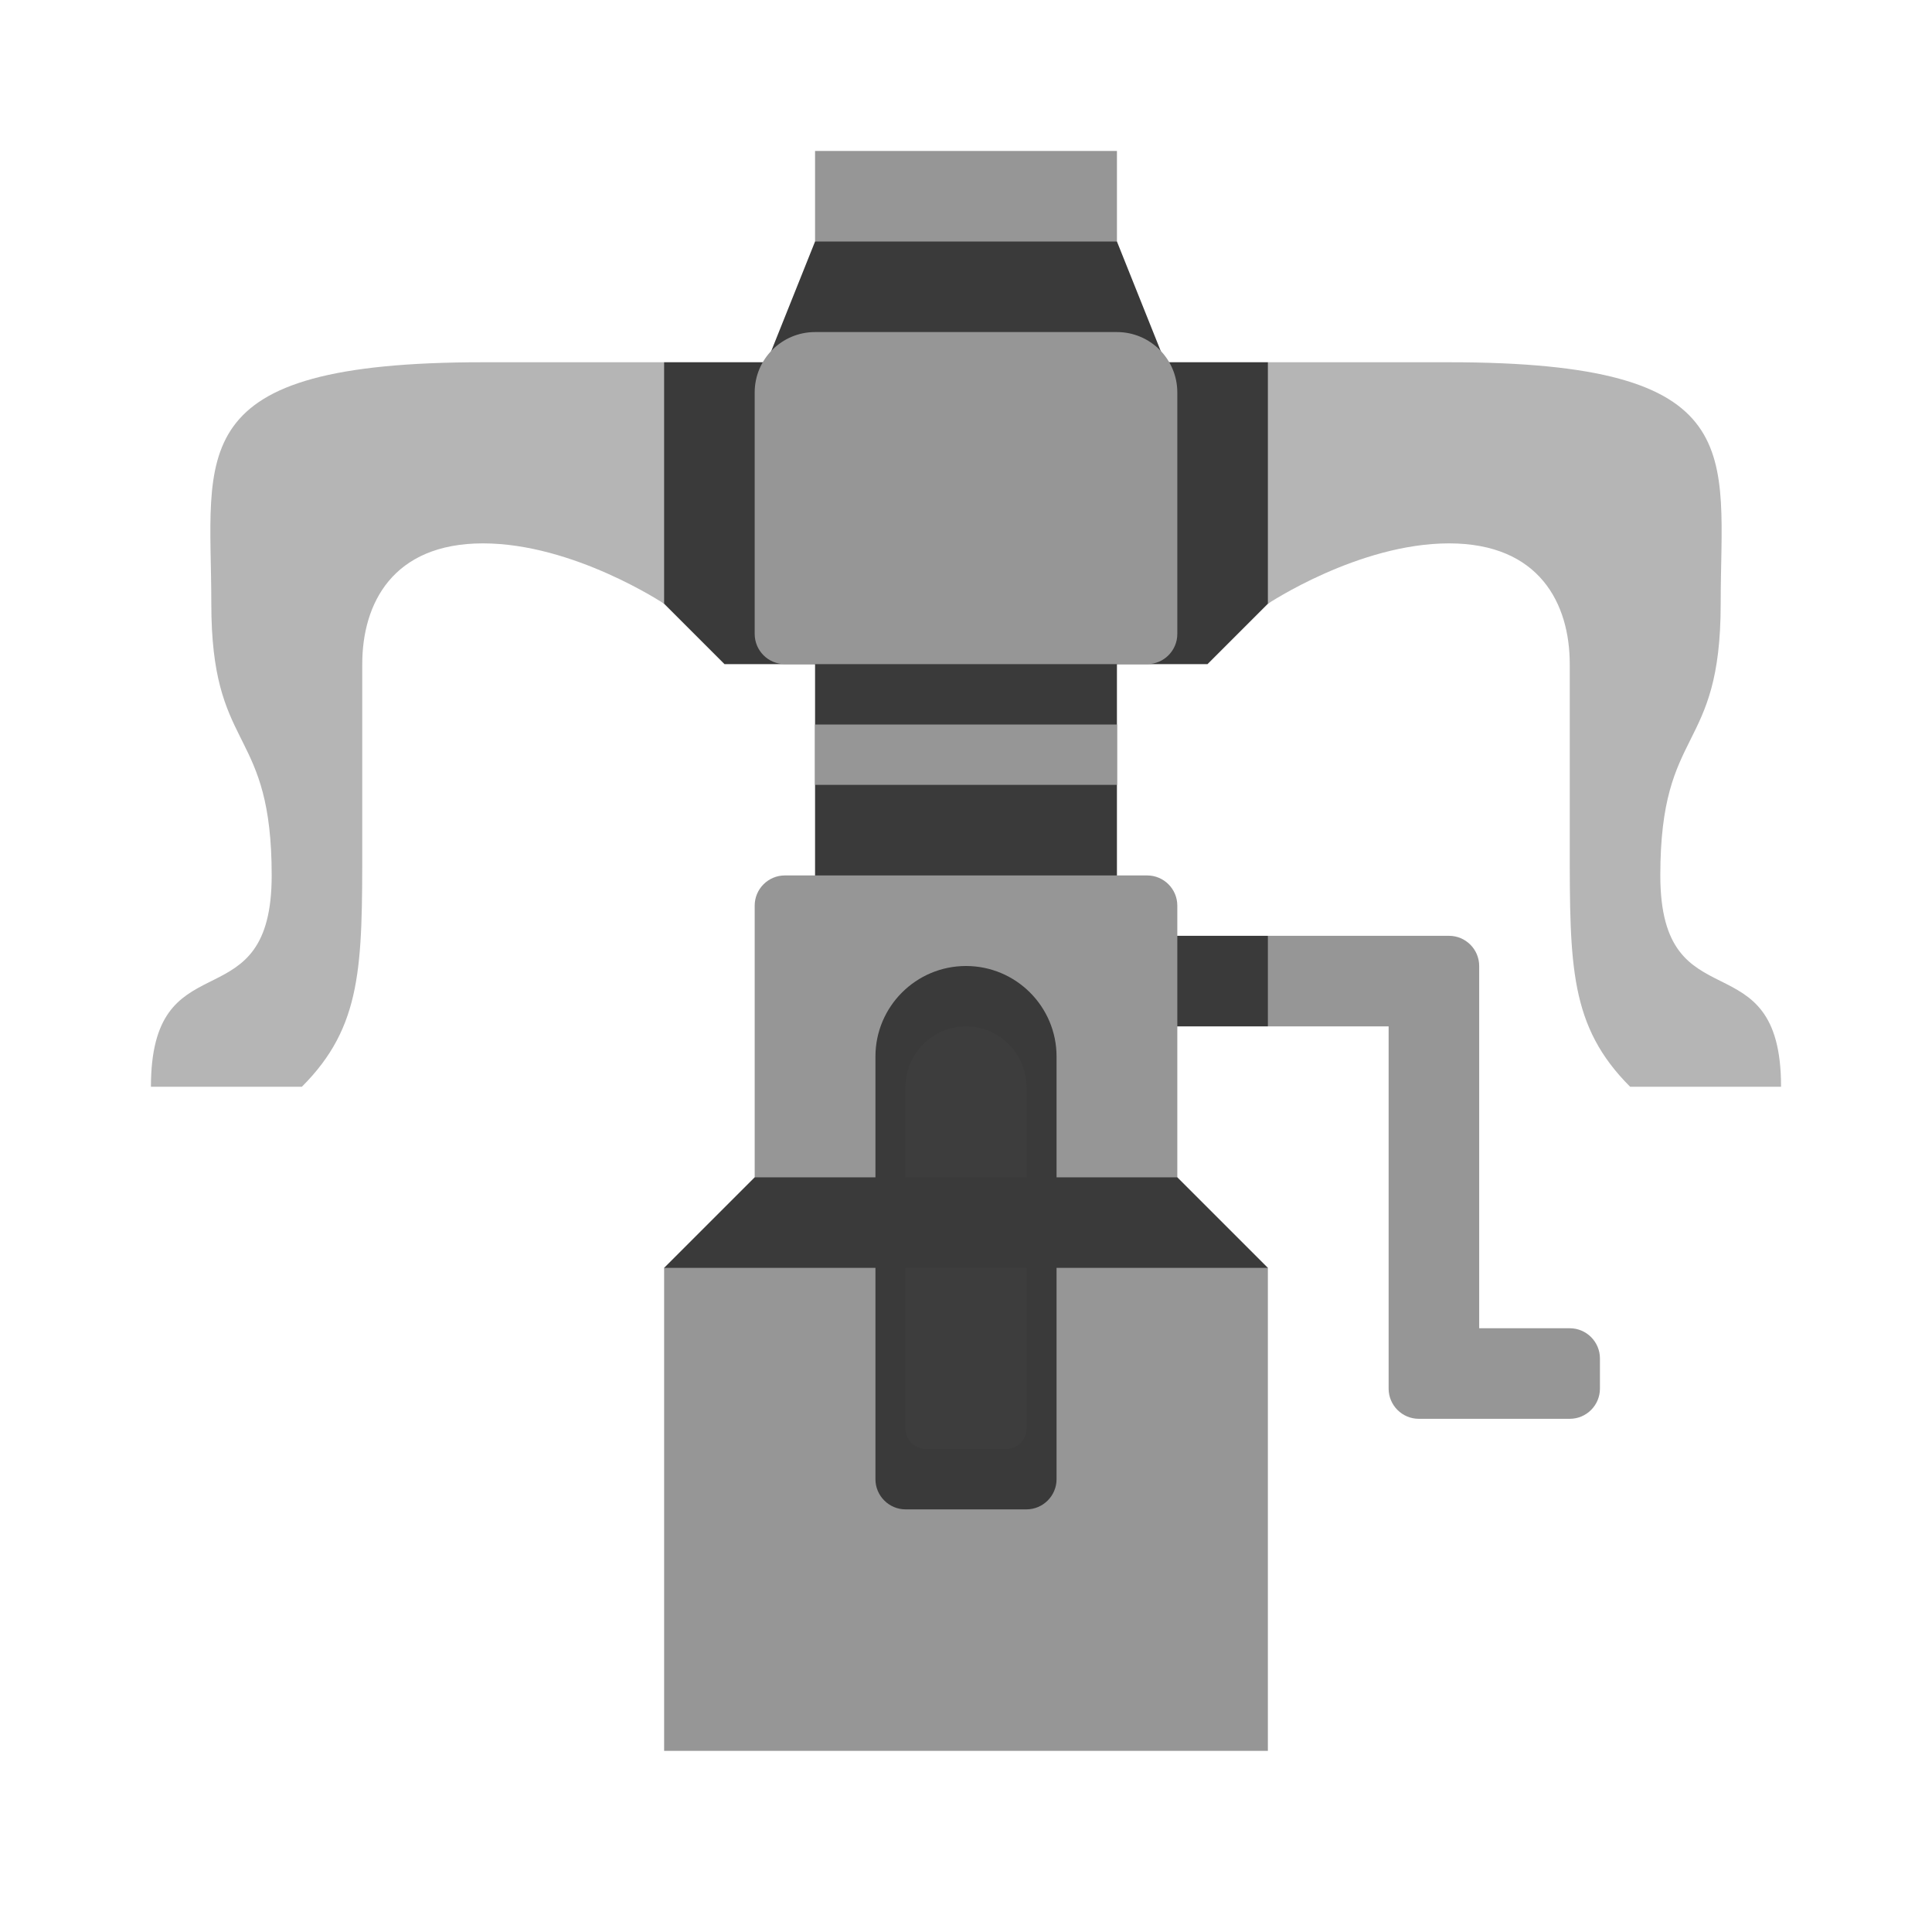
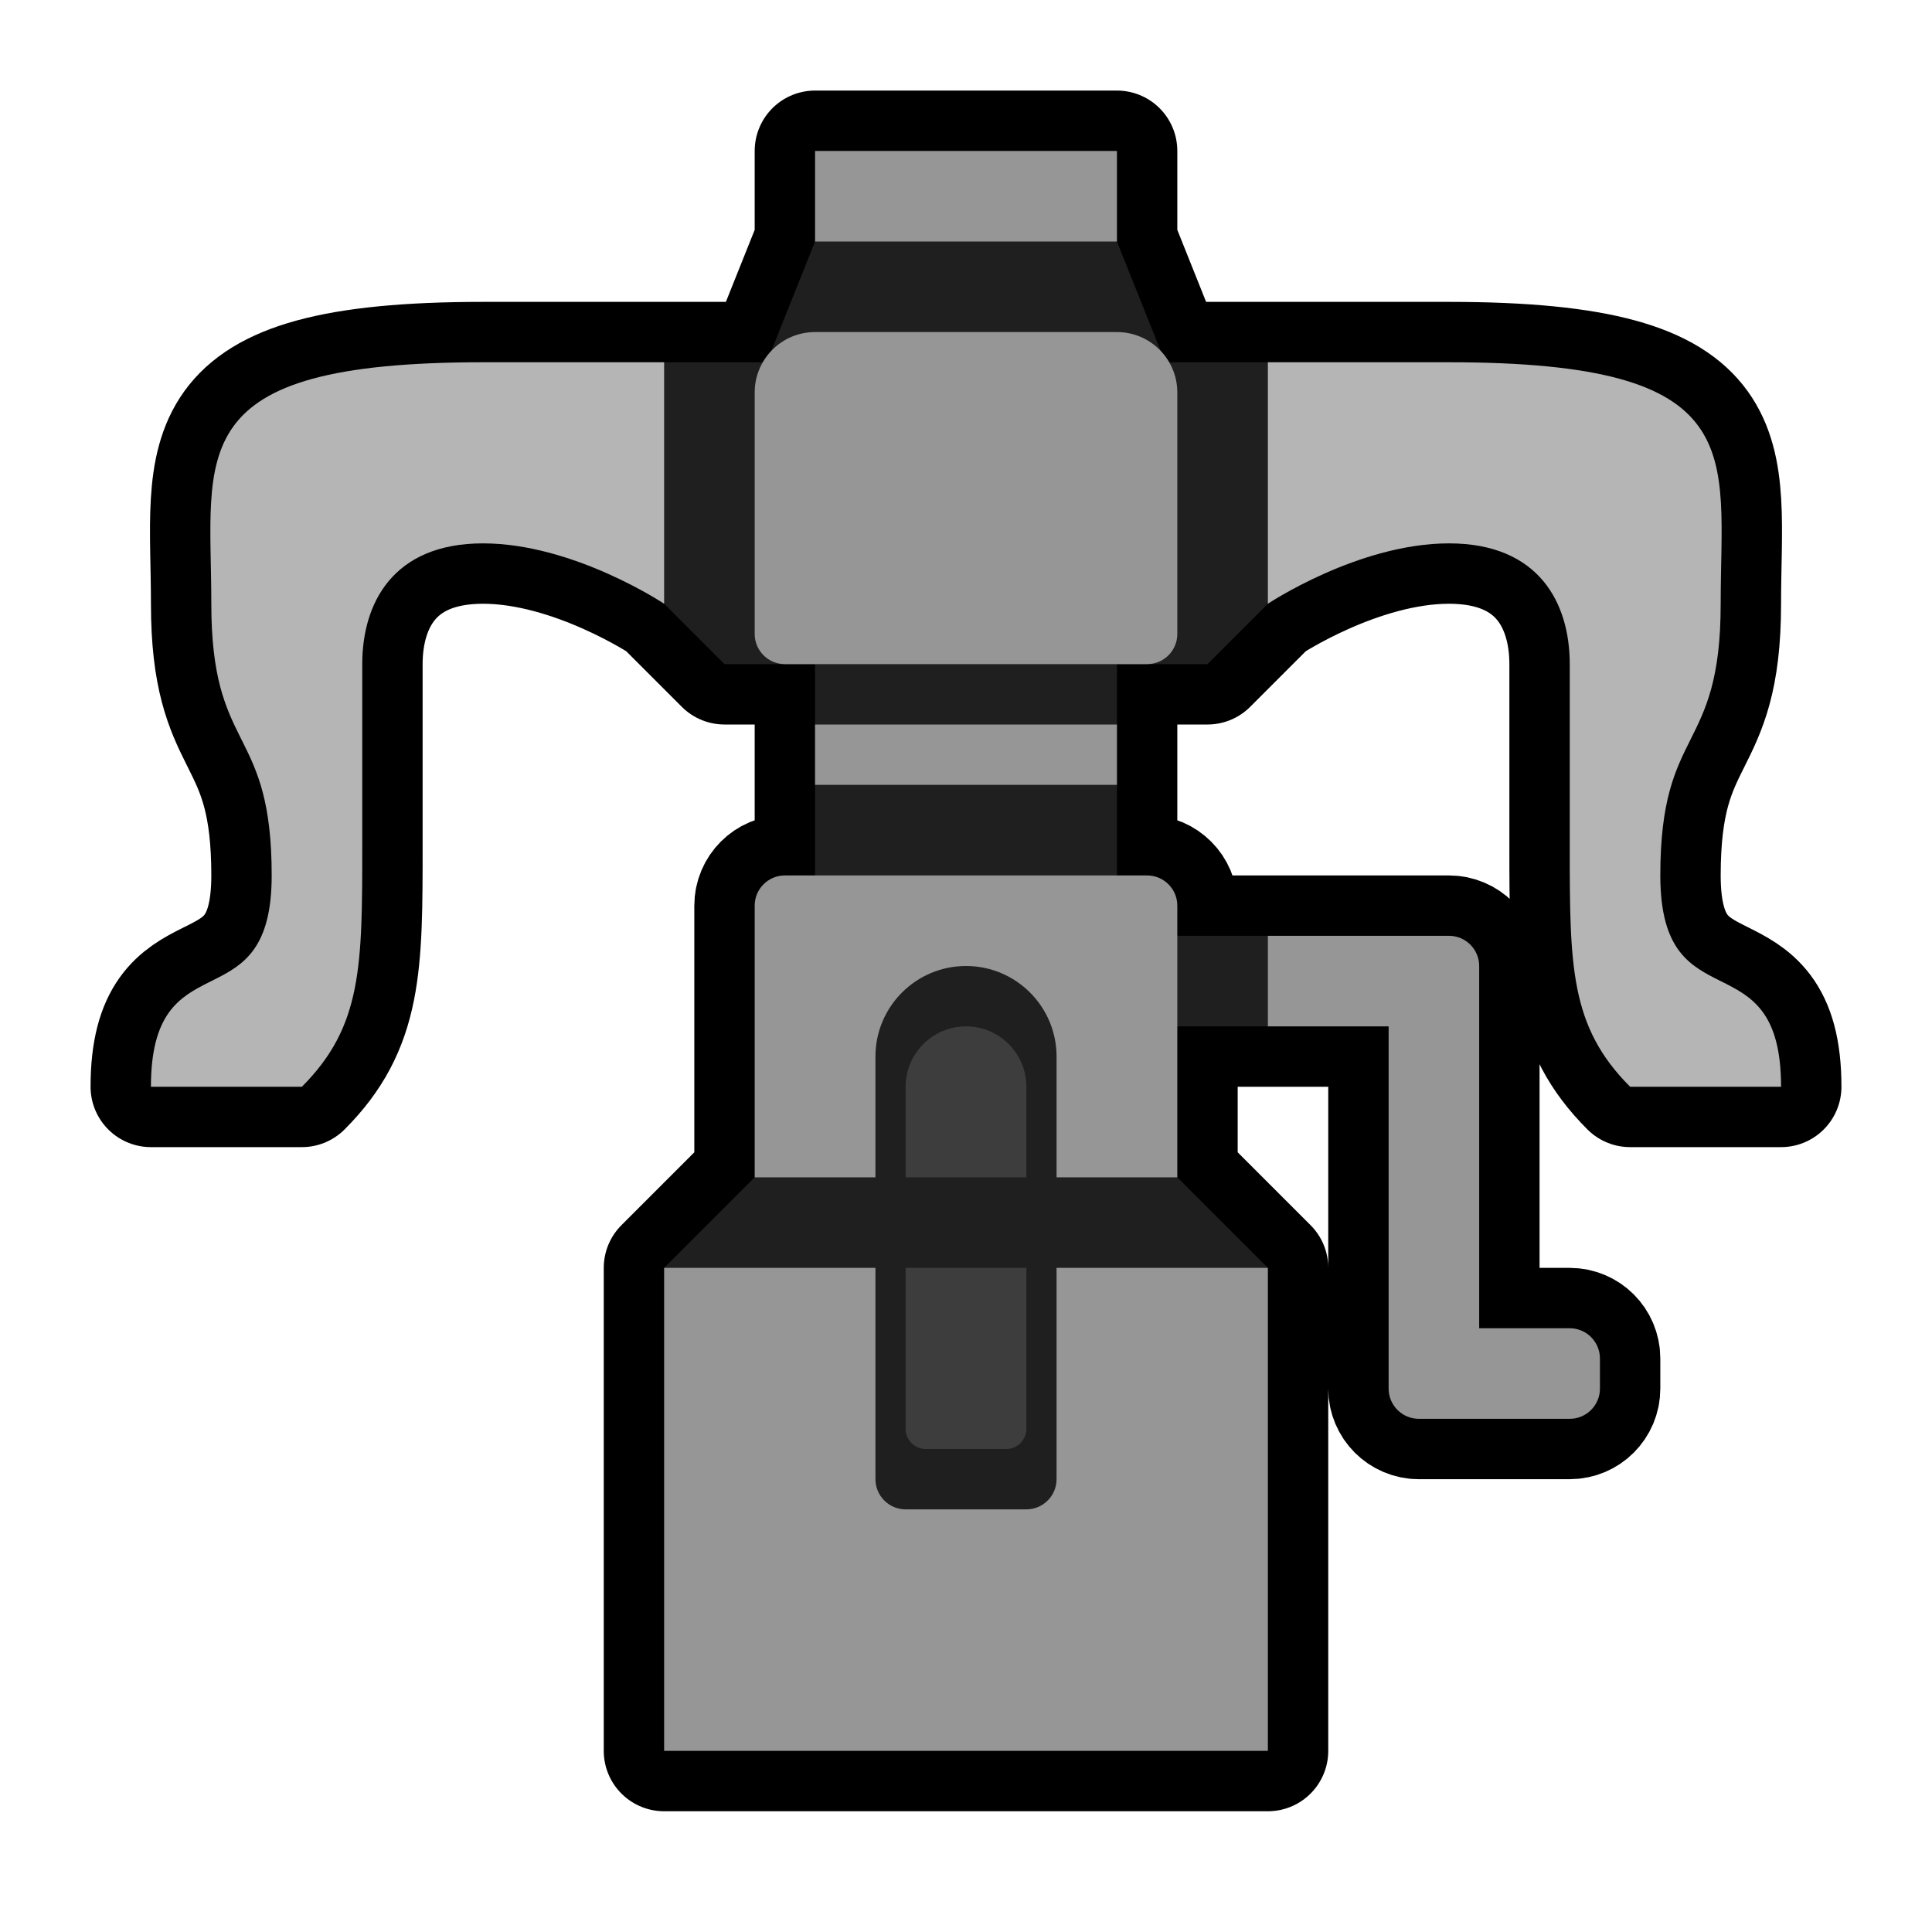
- <svg xmlns="http://www.w3.org/2000/svg" width="100%" height="100%" viewBox="0 0 64 64" version="1.1" xml:space="preserve" style="fill-rule:evenodd;clip-rule:evenodd;stroke-linejoin:round;stroke-miterlimit:2;">
-   <g transform="matrix(1,0,0,1,0,-768)">
-     <g transform="matrix(1,0,0,1,0,-544)">
-       <g id="Heavy_Bowgun_Rank_01" transform="matrix(1,0,0,1,-768,352)">
-         <path id="background" d="M793.4,972L795,968L796,967L804,967L805,968L806.6,972L810,972L811,973L811,979L808,982L805,982L805,991L810,991L811,992L811,993L810,994L804,994L804,996L810,1002L809,1003L809,1011L791,1011L791,1003L790,1002L796,996L795,991L795,982L792,982L789,979L789,973L790,972L793.4,972Z" style="fill-opacity:0.77;" />
-         <path id="color_03" d="M802,1002L802,1007.33C802,1007.7 801.701,1008 801.333,1008L798.667,1008C798.299,1008 798,1007.7 798,1007.33L798,1002L802,1002ZM798,999L798,996C798,994.896 798.896,994 800,994C801.104,994 802,994.896 802,996L802,999L798,999Z" style="fill:rgb(61,61,61);" />
-         <path id="color_02" d="M803,1002L810,1002L810,1018L790,1018L790,1002L797,1002L797,1009C797,1009.55 797.448,1010 798,1010L802,1010C802.552,1010 803,1009.55 803,1009L803,1002ZM815,1007C814.448,1007 814,1006.55 814,1006L814,994L810,994L810,991L816,991C816.552,991 817,991.448 817,992L817,1004L820,1004C820.552,1004 821,1004.45 821,1005L821,1006C821,1006.55 820.552,1007 820,1007L815,1007ZM797,999L793,999L793,990C793,989.448 793.448,989 794,989L806,989C806.552,989 807,989.448 807,990L807,999L803,999L803,995C803,993.344 801.656,992 800,992C798.344,992 797,993.344 797,995L797,999ZM805,984L795,984L795,986L805,986L805,984ZM807,973C807,971.896 806.104,971 805,971L795,971C793.896,971 793,971.896 793,973L793,981C793,981.552 793.448,982 794,982L806,982C806.552,982 807,981.552 807,981L807,973ZM805,965L795,965L795,968L805,968L805,965Z" style="fill:rgb(150,150,150);" />
-         <path id="color_01" d="M775.953,984.406C775.469,983.436 775,982.422 775,980C775,975 773.95,972 784,972L790,972L790,980C790,980 787,978 784,978C781,978 780,980 780,982L780,988C780,992 780,994 778,996L773,996C773,993.578 773.939,993.033 774.906,992.547L775.094,992.453C776.061,991.967 777,991.422 777,989C777,986.578 776.531,985.564 776.047,984.594L775.953,984.406ZM810,972L816,972C826.05,972 825,975 825,980C825,985 823,984 823,989C823,994 827,991 827,996L822,996C820,994 820,992 820,988L820,982C820,980 819,978 816,978C813,978 810,980 810,980L810,972Z" style="fill:rgb(181,181,181);" />
+ <svg xmlns="http://www.w3.org/2000/svg" width="100%" height="100%" viewBox="0 0 64 64" version="1.1" xml:space="preserve" style="fill-rule:evenodd;clip-rule:evenodd;stroke-linejoin:round;stroke-miterlimit:2;" id="svg10072">
+   <defs id="defs10076">
+         
+     
+             
+         
+                 
+                 
+                 
+                 
+             </defs>
+   <path id="background" style="fill-opacity:0.77;fill:none;stroke:#000000;stroke-opacity:1;stroke-width:4;stroke-dasharray:none" d="M 27 5 L 27 8 L 25.547 11.633 C 25.443 11.743 25.356 11.868 25.279 12 L 22 12 L 16 12 C 5.95 12 7 15 7 20 C 7 22.422 7.469 23.436 7.953 24.406 L 8.047 24.594 C 8.531 25.564 9 26.578 9 29 C 9 31.422 8.061 31.967 7.094 32.453 L 6.906 32.547 C 5.939 33.033 5 33.578 5 36 L 10 36 C 12 34 12 32 12 28 L 12 22 C 12 20 13 18 16 18 C 19 18 22 20 22 20 L 24 22 L 26 22 L 27 22 L 27 24 L 27 26 L 27 29 L 26 29 C 25.448 29 25 29.448 25 30 L 25 39 L 22 42 L 22 58 L 42 58 L 42 42 L 39 39 L 39 34 L 42 34 L 46 34 L 46 46 C 46 46.55 46.448 47 47 47 L 52 47 C 52.552 47 53 46.55 53 46 L 53 45 C 53 44.45 52.552 44 52 44 L 49 44 L 49 32 C 49 31.448 48.552 31 48 31 L 42 31 L 39 31 L 39 30 C 39 29.448 38.552 29 38 29 L 37 29 L 37 26 L 37 24 L 37 22 L 38 22 L 40 22 L 42 20 C 42 20 45 18 48 18 C 51 18 52 20 52 22 L 52 28 C 52 32 52 34 54 36 L 59 36 C 59 31 55 34 55 29 C 55 24 57 25 57 20 C 57 15 58.05 12 48 12 L 42 12 L 38.721 12 C 38.644 11.868 38.557 11.743 38.453 11.633 L 37 8 L 37 5 L 27 5 z " />
+   <g transform="matrix(1,0,0,1,0,-768)" id="g10570">
+     <g transform="matrix(1,0,0,1,0,-544)" id="g10568">
+       <g id="g10566" transform="matrix(1,0,0,1,-768,352)">
+         <path id="path10558" d="M793.4,972L795,968L796,967L804,967L805,968L806.6,972L810,972L811,973L811,979L808,982L805,982L805,991L810,991L811,992L811,993L810,994L804,994L804,996L810,1002L809,1003L809,1011L791,1011L791,1003L790,1002L796,996L795,991L795,982L792,982L789,979L789,973L790,972L793.4,972Z" style="fill-opacity:1;fill:#1f1f1f" />
+         <path id="path10560" d="M802,1002L802,1007.33C802,1007.7 801.701,1008 801.333,1008L798.667,1008C798.299,1008 798,1007.7 798,1007.33L798,1002L802,1002ZM798,999L798,996C798,994.896 798.896,994 800,994C801.104,994 802,994.896 802,996L802,999L798,999Z" style="fill:rgb(61,61,61);" />
+         <path id="path10562" d="M803,1002L810,1002L810,1018L790,1018L790,1002L797,1002L797,1009C797,1009.55 797.448,1010 798,1010L802,1010C802.552,1010 803,1009.55 803,1009L803,1002ZM815,1007C814.448,1007 814,1006.55 814,1006L814,994L810,994L810,991L816,991C816.552,991 817,991.448 817,992L817,1004L820,1004C820.552,1004 821,1004.45 821,1005L821,1006C821,1006.55 820.552,1007 820,1007L815,1007ZM797,999L793,999L793,990C793,989.448 793.448,989 794,989L806,989C806.552,989 807,989.448 807,990L807,999L803,999L803,995C803,993.344 801.656,992 800,992C798.344,992 797,993.344 797,995L797,999ZM805,984L795,984L795,986L805,986L805,984ZM807,973C807,971.896 806.104,971 805,971L795,971C793.896,971 793,971.896 793,973L793,981C793,981.552 793.448,982 794,982L806,982C806.552,982 807,981.552 807,981L807,973ZM805,965L795,965L795,968L805,968L805,965Z" style="fill:rgb(150,150,150);" />
+         <path id="path10564" d="M775.953,984.406C775.469,983.436 775,982.422 775,980C775,975 773.95,972 784,972L790,972L790,980C790,980 787,978 784,978C781,978 780,980 780,982L780,988C780,992 780,994 778,996L773,996C773,993.578 773.939,993.033 774.906,992.547L775.094,992.453C776.061,991.967 777,991.422 777,989C777,986.578 776.531,985.564 776.047,984.594L775.953,984.406ZM810,972L816,972C826.05,972 825,975 825,980C825,985 823,984 823,989C823,994 827,991 827,996L822,996C820,994 820,992 820,988L820,982C820,980 819,978 816,978C813,978 810,980 810,980L810,972Z" style="fill:rgb(181,181,181);" />
      </g>
    </g>
  </g>
</svg>
